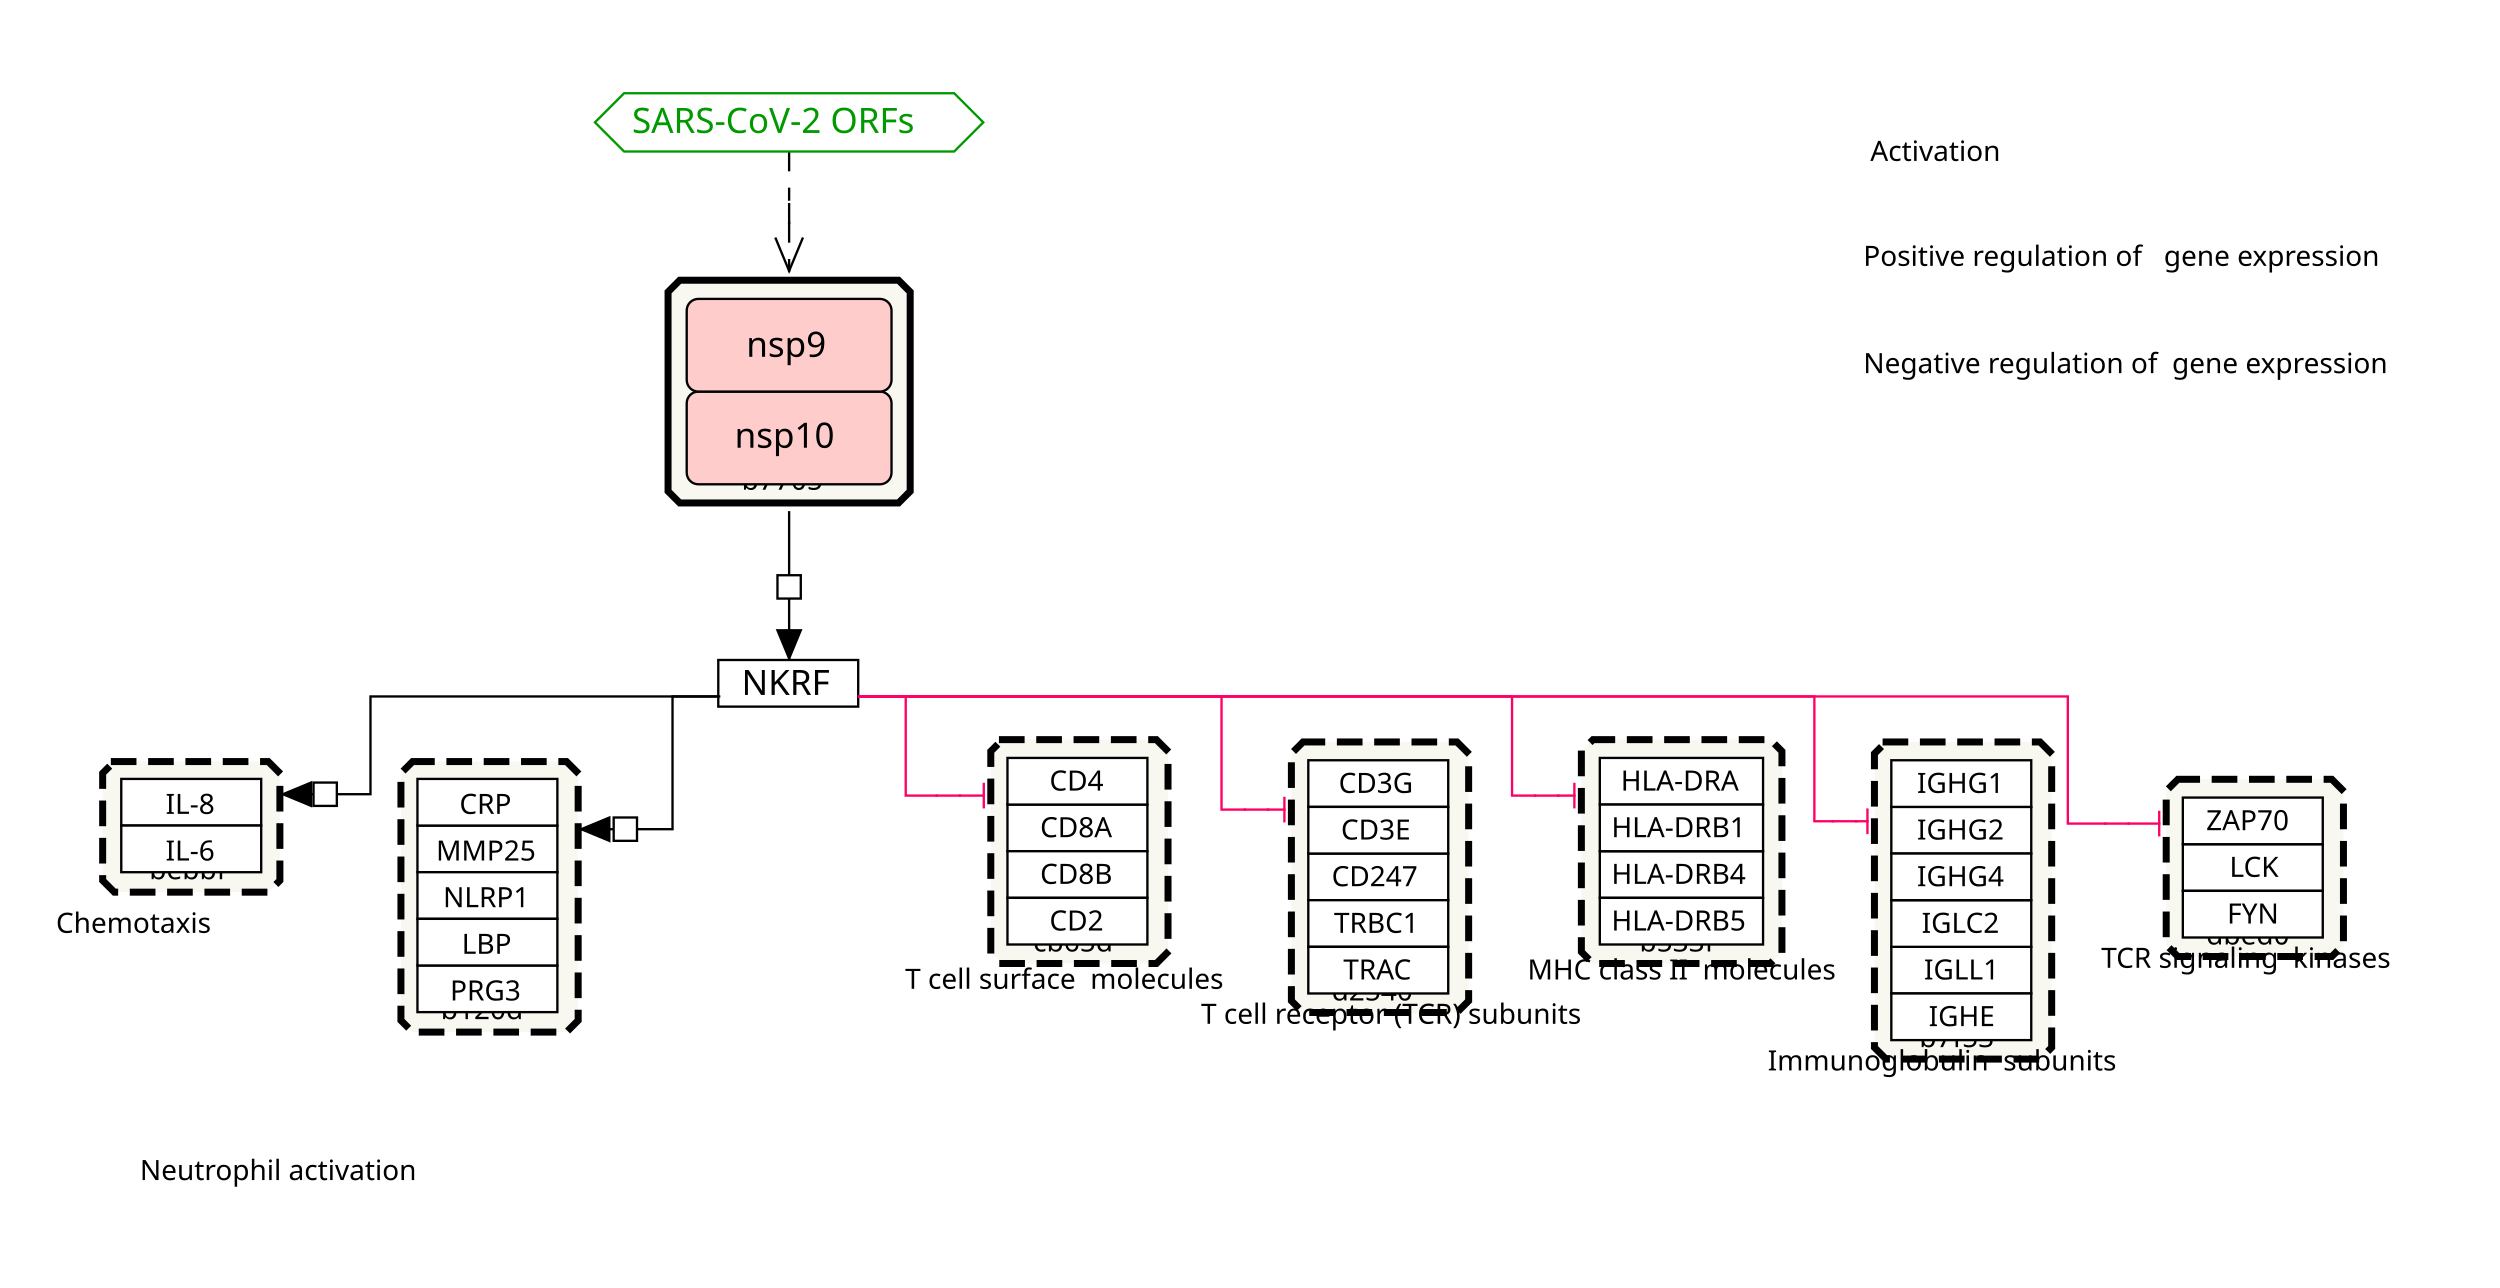
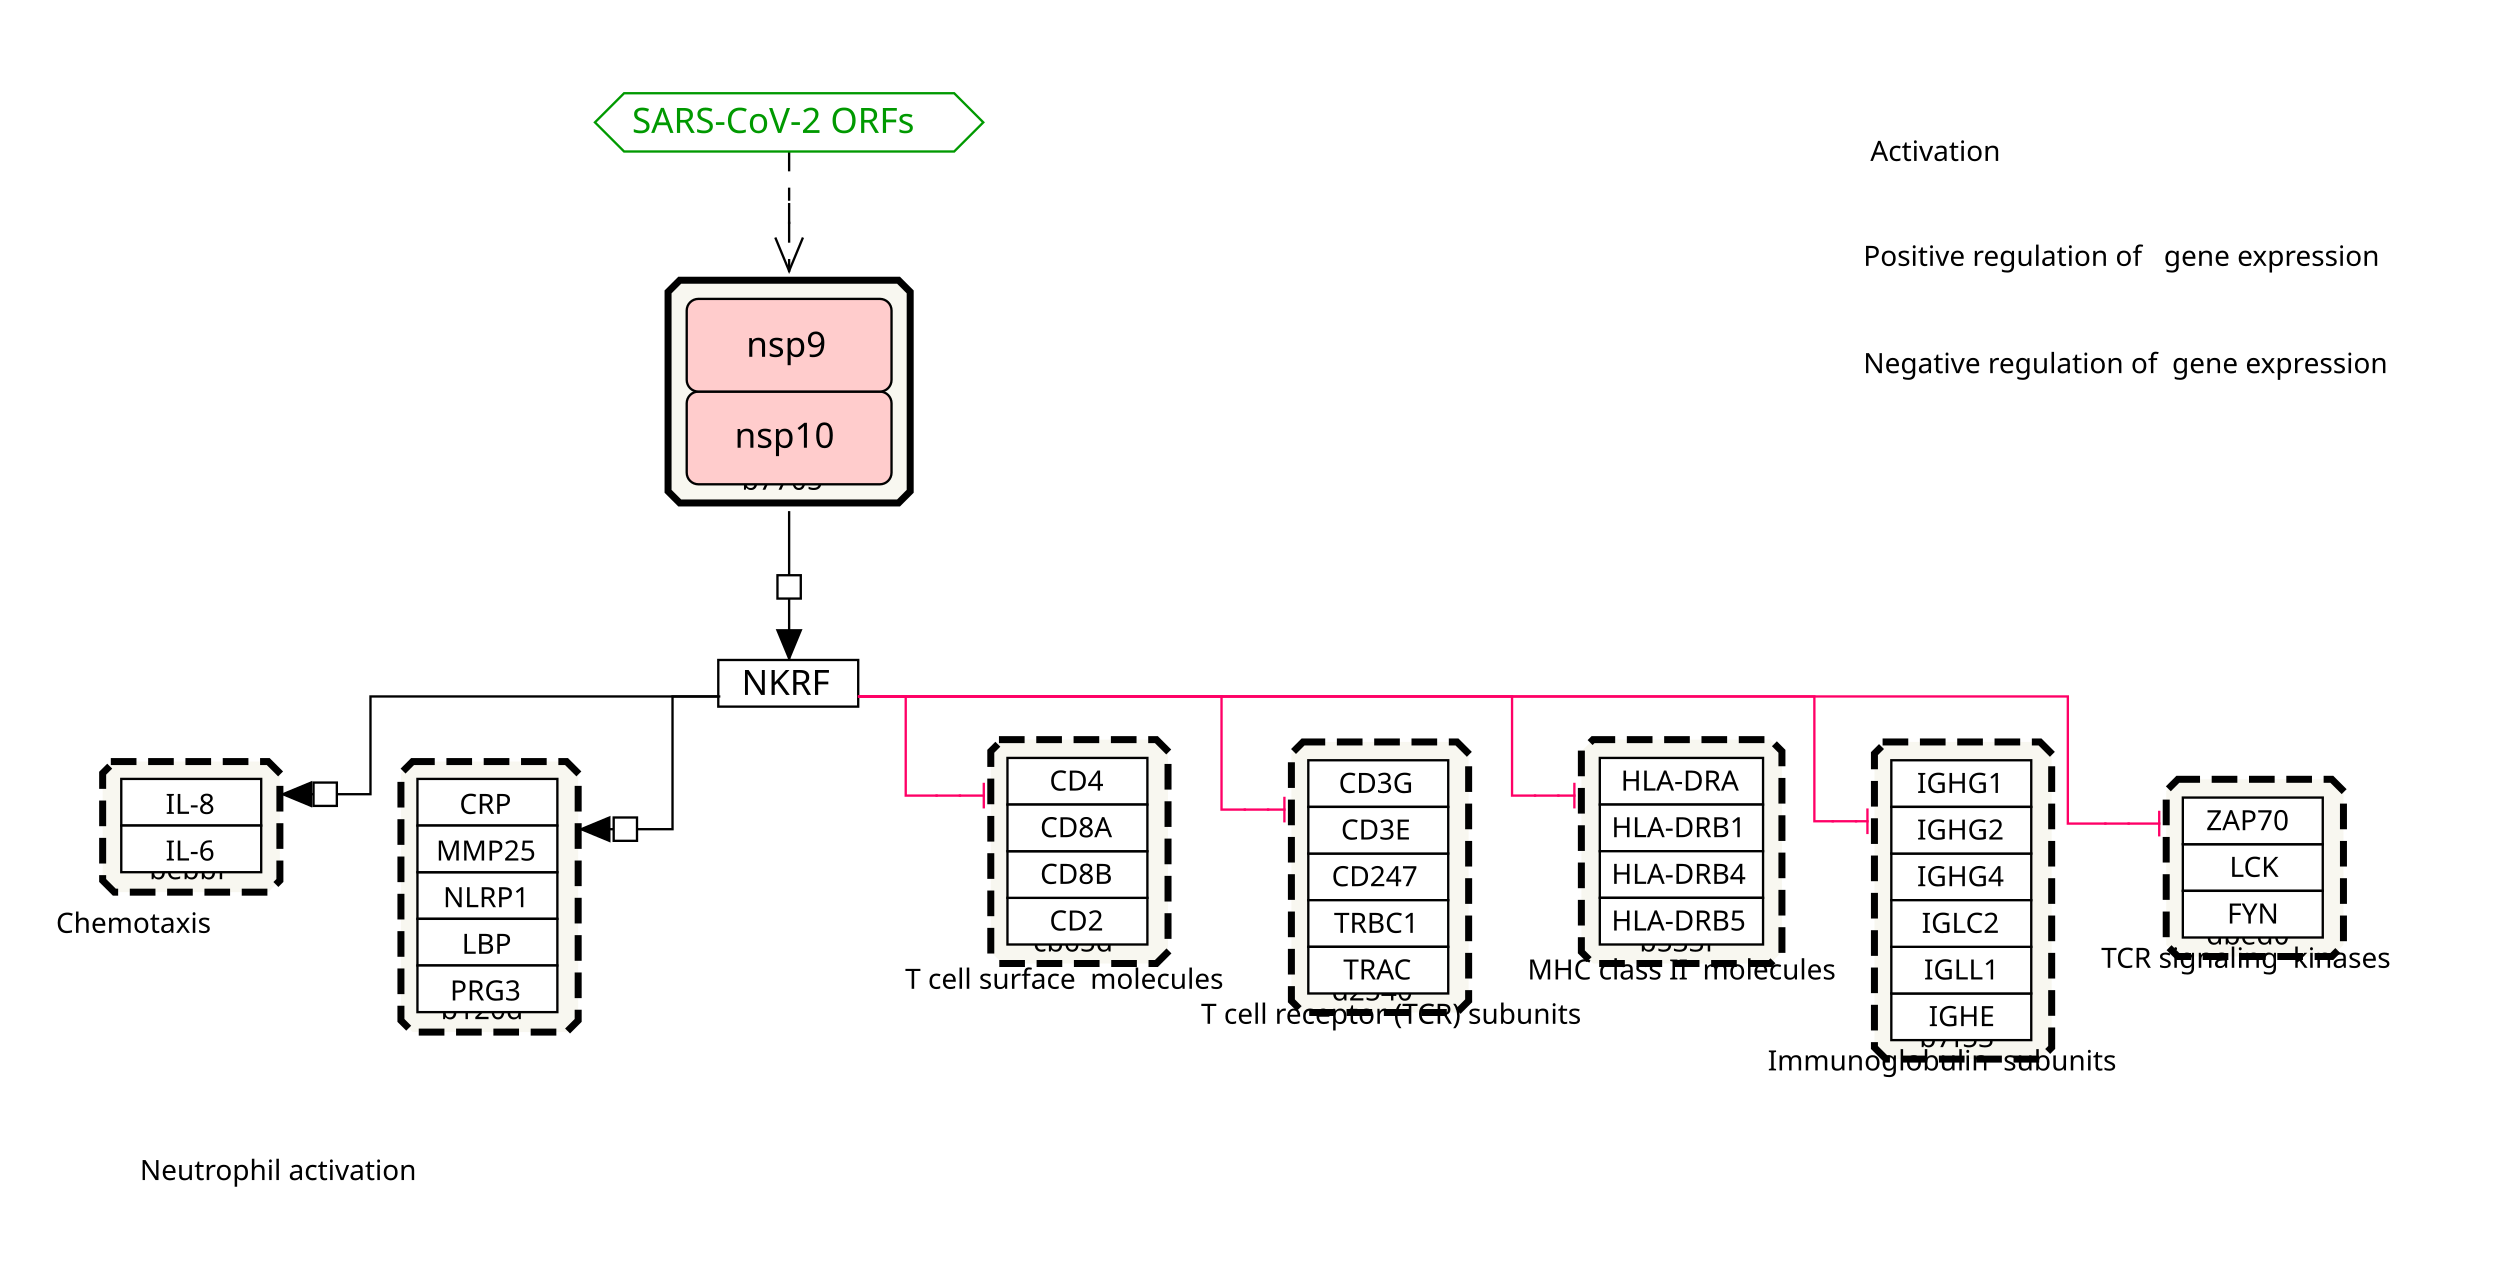
<svg xmlns="http://www.w3.org/2000/svg" fill-opacity="1" color-rendering="auto" color-interpolation="auto" text-rendering="auto" stroke="black" stroke-linecap="square" stroke-miterlimit="10" shape-rendering="auto" stroke-opacity="1" fill="black" stroke-dasharray="none" font-weight="normal" stroke-width="1" viewBox="0 0 1072 552" font-family="'Dialog'" font-style="normal" stroke-linejoin="miter" font-size="12px" stroke-dashoffset="0" image-rendering="auto">
  <defs id="genericDefs" />
  <g />
  <defs id="genericDefs" />
  <g>
    <g fill="white" text-rendering="geometricPrecision" color-interpolation="linearRGB" color-rendering="optimizeQuality" stroke="white" image-rendering="optimizeQuality">
      <rect x="-1" width="1074" height="554" y="-1" stroke="none" />
-       <path fill="none" d="M308.376 298.642 L288.376 298.642 L288.376 355.557 L273.147 355.557" stroke="black" />
-       <path fill="none" d="M263.147 355.557 L247.919 355.557" stroke="black" />
-       <path fill="black" d="M261.777 349.817 L247.919 355.557 L261.777 361.298 Z" stroke="none" />
-       <rect x="263.147" width="10" height="10" y="350.557" transform="translate(268.1475,355.5572) rotate(180) translate(-268.1475,-355.5572)" stroke="none" />
-       <rect x="263.147" y="350.557" transform="translate(268.1475,355.5572) rotate(180) translate(-268.1475,-355.5572)" fill="none" width="10" height="10" stroke="black" />
+       <path fill="none" d="M338.376 219.668 L338.376 246.655" stroke="black" />
+       <path fill="none" d="M338.376 256.655 L338.376 283.642" stroke="black" />
+       <path fill="black" d="M332.636 269.784 L338.376 283.642 L344.116 269.784 Z" stroke="none" />
+       <rect x="333.376" width="10" height="10" y="246.655" transform="translate(338.3761,251.6548) rotate(90) translate(-338.3761,-251.6548)" stroke="none" />
+       <rect x="333.376" y="246.655" transform="translate(338.3761,251.6548) rotate(90) translate(-338.3761,-251.6548)" fill="none" width="10" height="10" stroke="black" />
+     </g>
+     <g font-size="10px" text-rendering="geometricPrecision" image-rendering="optimizeQuality" color-rendering="optimizeQuality" font-family="sans-serif" color-interpolation="linearRGB" font-weight="bold">
+       <text x="338" xml:space="preserve" y="255" stroke="none" />
+       <path fill="none" d="M308.376 298.642 L288.376 298.642 L288.376 355.557 L273.147 355.557" />
+       <path fill="none" d="M263.147 355.557 L247.919 355.557" />
+       <path d="M261.777 349.817 L247.919 355.557 L261.777 361.298 Z" stroke="none" />
+     </g>
+     <g transform="translate(268.1475,355.5572) rotate(180) translate(-268.1475,-355.5572)" fill="white" text-rendering="geometricPrecision" color-rendering="optimizeQuality" image-rendering="optimizeQuality" color-interpolation="linearRGB" stroke="white">
+       <rect x="263.147" width="10" height="10" y="350.557" stroke="none" />
+       <rect fill="none" x="263.147" width="10" height="10" y="350.557" stroke="black" />
    </g>
    <g font-size="10px" text-rendering="geometricPrecision" image-rendering="optimizeQuality" color-rendering="optimizeQuality" font-family="sans-serif" color-interpolation="linearRGB" font-weight="bold">
      <text x="268" xml:space="preserve" y="359" stroke="none" />
+     </g>
+     <g fill="rgb(248,247,240)" text-rendering="geometricPrecision" color-interpolation="linearRGB" color-rendering="optimizeQuality" stroke="rgb(248,247,240)" image-rendering="optimizeQuality">
+       <path d="M429.85 317.154 L495.85 317.154 L500.85 322.154 L500.85 408.154 L495.85 413.154 L429.85 413.154 L424.85 408.154 L424.85 322.154 Z" stroke="none" fill-rule="evenodd" />
+     </g>
+     <g text-rendering="geometricPrecision" stroke-dasharray="8,8" stroke-width="3" color-interpolation="linearRGB" color-rendering="optimizeQuality" image-rendering="optimizeQuality">
+       <path fill="none" d="M429.85 317.154 L495.85 317.154 L500.85 322.154 L500.85 408.154 L495.85 413.154 L429.85 413.154 L424.85 408.154 L424.85 322.154 Z" fill-rule="evenodd" />
+       <text x="443" y="408" font-family="sans-serif" stroke-dasharray="none" stroke="none" stroke-width="1" xml:space="preserve">cb65d</text>
+     </g>
+     <g fill="rgb(248,247,240)" text-rendering="geometricPrecision" color-interpolation="linearRGB" color-rendering="optimizeQuality" stroke="rgb(248,247,240)" image-rendering="optimizeQuality">
+       <path d="M291.464 120.166 L385.289 120.166 L390.289 125.166 L390.289 210.668 L385.289 215.668 L291.464 215.668 L286.464 210.668 L286.464 125.166 Z" stroke="none" fill-rule="evenodd" />
+       <path fill="none" d="M291.464 120.166 L385.289 120.166 L390.289 125.166 L390.289 210.668 L385.289 215.668 L291.464 215.668 L286.464 210.668 L286.464 125.166 Z" stroke-width="3" fill-rule="evenodd" stroke="black" />
+       <text fill="black" x="318" xml:space="preserve" y="210" font-family="sans-serif" stroke="none">b7705</text>
+       <path fill="none" stroke-dasharray="8,8" d="M338.376 64.967 L338.376 85.567" stroke="black" />
+       <path fill="none" stroke-dasharray="8,8" d="M338.376 95.567 L338.376 116.166" stroke="black" />
+       <path fill="none" d="M332.636 102.308 L338.376 116.166 L344.116 102.308" stroke="black" />
+       <line fill="none" x1="338.376" x2="338.376" y1="95.567" y2="85.567" stroke-dasharray="8,8" stroke="black" />
+       <path d="M176.919 326.557 L242.919 326.557 L247.919 331.557 L247.919 437.557 L242.919 442.557 L176.919 442.557 L171.919 437.557 L171.919 331.557 Z" stroke="none" fill-rule="evenodd" />
+     </g>
+     <g text-rendering="geometricPrecision" stroke-dasharray="8,8" stroke-width="3" color-interpolation="linearRGB" color-rendering="optimizeQuality" image-rendering="optimizeQuality">
+       <path fill="none" d="M176.919 326.557 L242.919 326.557 L247.919 331.557 L247.919 437.557 L242.919 442.557 L176.919 442.557 L171.919 437.557 L171.919 331.557 Z" fill-rule="evenodd" />
+       <text x="189" y="437" font-family="sans-serif" stroke-dasharray="none" stroke="none" stroke-width="1" xml:space="preserve">b120d</text>
    </g>
    <g fill="rgb(255,0,102)" text-rendering="geometricPrecision" color-interpolation="linearRGB" color-rendering="optimizeQuality" stroke="rgb(255,0,102)" image-rendering="optimizeQuality">
      <path fill="none" d="M368.376 298.642 L388.376 298.642 L388.376 341.154 L401.613 341.154" />
      <path fill="none" d="M411.613 341.154 L421.85 341.154" />
      <line y2="336.154" fill="none" x1="421.85" x2="421.85" y1="346.154" />
      <line y2="341.154" fill="none" x1="411.613" x2="401.613" y1="341.154" />
-       <path fill="none" d="M338.376 219.668 L338.376 246.655" stroke="black" />
-       <path fill="none" d="M338.376 256.655 L338.376 283.642" stroke="black" />
-       <path fill="black" d="M332.636 269.784 L338.376 283.642 L344.116 269.784 Z" stroke="none" />
-       <rect x="333.376" y="246.655" transform="translate(338.3761,251.6548) rotate(90) translate(-338.3761,-251.6548)" fill="white" width="10" height="10" stroke="none" />
-       <rect x="333.376" y="246.655" transform="translate(338.3761,251.6548) rotate(90) translate(-338.3761,-251.6548)" fill="none" width="10" height="10" stroke="black" />
-     </g>
-     <g font-size="10px" text-rendering="geometricPrecision" image-rendering="optimizeQuality" color-rendering="optimizeQuality" font-family="sans-serif" color-interpolation="linearRGB" font-weight="bold">
-       <text x="338" xml:space="preserve" y="255" stroke="none" />
-     </g>
-     <g fill="rgb(248,247,240)" text-rendering="geometricPrecision" color-interpolation="linearRGB" color-rendering="optimizeQuality" stroke="rgb(248,247,240)" image-rendering="optimizeQuality">
-       <path d="M176.919 326.557 L242.919 326.557 L247.919 331.557 L247.919 437.557 L242.919 442.557 L176.919 442.557 L171.919 437.557 L171.919 331.557 Z" stroke="none" fill-rule="evenodd" />
-     </g>
-     <g text-rendering="geometricPrecision" stroke-dasharray="8,8" stroke-width="3" color-interpolation="linearRGB" color-rendering="optimizeQuality" image-rendering="optimizeQuality">
-       <path fill="none" d="M176.919 326.557 L242.919 326.557 L247.919 331.557 L247.919 437.557 L242.919 442.557 L176.919 442.557 L171.919 437.557 L171.919 331.557 Z" fill-rule="evenodd" />
-       <text x="189" y="437" font-family="sans-serif" stroke-dasharray="none" stroke="none" stroke-width="1" xml:space="preserve">b120d</text>
-     </g>
-     <g fill="rgb(248,247,240)" text-rendering="geometricPrecision" color-interpolation="linearRGB" color-rendering="optimizeQuality" stroke="rgb(248,247,240)" image-rendering="optimizeQuality">
-       <path d="M291.464 120.166 L385.289 120.166 L390.289 125.166 L390.289 210.668 L385.289 215.668 L291.464 215.668 L286.464 210.668 L286.464 125.166 Z" stroke="none" fill-rule="evenodd" />
-       <path fill="none" d="M291.464 120.166 L385.289 120.166 L390.289 125.166 L390.289 210.668 L385.289 215.668 L291.464 215.668 L286.464 210.668 L286.464 125.166 Z" stroke-width="3" fill-rule="evenodd" stroke="black" />
-       <text fill="black" x="318" xml:space="preserve" y="210" font-family="sans-serif" stroke="none">b7705</text>
-       <path d="M429.85 317.154 L495.85 317.154 L500.85 322.154 L500.85 408.154 L495.85 413.154 L429.85 413.154 L424.85 408.154 L424.85 322.154 Z" stroke="none" fill-rule="evenodd" />
-     </g>
-     <g text-rendering="geometricPrecision" stroke-dasharray="8,8" stroke-width="3" color-interpolation="linearRGB" color-rendering="optimizeQuality" image-rendering="optimizeQuality">
-       <path fill="none" d="M429.85 317.154 L495.85 317.154 L500.85 322.154 L500.85 408.154 L495.85 413.154 L429.85 413.154 L424.85 408.154 L424.85 322.154 Z" fill-rule="evenodd" />
-       <text x="443" y="408" font-family="sans-serif" stroke-dasharray="none" stroke="none" stroke-width="1" xml:space="preserve">cb65d</text>
-       <path fill="none" stroke-width="1" d="M338.376 64.967 L338.376 85.567" />
-       <path fill="none" stroke-width="1" d="M338.376 95.567 L338.376 116.166" />
-       <path fill="none" stroke-width="1" stroke-dasharray="none" d="M332.636 102.308 L338.376 116.166 L344.116 102.308" />
-       <line y2="85.567" fill="none" stroke-width="1" x1="338.376" x2="338.376" y1="95.567" />
+       <path fill="rgb(248,247,240)" d="M808.758 318.154 L874.758 318.154 L879.758 323.154 L879.758 449.154 L874.758 454.154 L808.758 454.154 L803.758 449.154 L803.758 323.154 Z" fill-rule="evenodd" stroke="none" />
+     </g>
+     <g text-rendering="geometricPrecision" stroke-dasharray="8,8" stroke-width="3" color-interpolation="linearRGB" color-rendering="optimizeQuality" image-rendering="optimizeQuality">
+       <path fill="none" d="M808.758 318.154 L874.758 318.154 L879.758 323.154 L879.758 449.154 L874.758 454.154 L808.758 454.154 L803.758 449.154 L803.758 323.154 Z" fill-rule="evenodd" />
+       <text x="823" y="449" font-family="sans-serif" stroke-dasharray="none" stroke="none" stroke-width="1" xml:space="preserve">b7f53</text>
+     </g>
+     <g fill="rgb(248,247,240)" text-rendering="geometricPrecision" color-interpolation="linearRGB" color-rendering="optimizeQuality" stroke="rgb(248,247,240)" image-rendering="optimizeQuality">
+       <path d="M683.091 317.154 L759.091 317.154 L764.091 322.154 L764.091 408.154 L759.091 413.154 L683.091 413.154 L678.091 408.154 L678.091 322.154 Z" stroke="none" fill-rule="evenodd" />
+     </g>
+     <g text-rendering="geometricPrecision" stroke-dasharray="8,8" stroke-width="3" color-interpolation="linearRGB" color-rendering="optimizeQuality" image-rendering="optimizeQuality">
+       <path fill="none" d="M683.091 317.154 L759.091 317.154 L764.091 322.154 L764.091 408.154 L759.091 413.154 L683.091 413.154 L678.091 408.154 L678.091 322.154 Z" fill-rule="evenodd" />
+       <text x="703" y="408" font-family="sans-serif" stroke-dasharray="none" stroke="none" stroke-width="1" xml:space="preserve">b533f</text>
    </g>
    <g fill="rgb(248,247,240)" text-rendering="geometricPrecision" color-interpolation="linearRGB" color-rendering="optimizeQuality" stroke="rgb(248,247,240)" image-rendering="optimizeQuality">
      <path d="M49.017 326.557 L115.017 326.557 L120.017 331.557 L120.017 377.557 L115.017 382.557 L49.017 382.557 L44.017 377.557 L44.017 331.557 Z" stroke="none" fill-rule="evenodd" />
    </g>
    <g text-rendering="geometricPrecision" stroke-dasharray="8,8" stroke-width="3" color-interpolation="linearRGB" color-rendering="optimizeQuality" image-rendering="optimizeQuality">
      <path fill="none" d="M49.017 326.557 L115.017 326.557 L120.017 331.557 L120.017 377.557 L115.017 382.557 L49.017 382.557 L44.017 377.557 L44.017 331.557 Z" fill-rule="evenodd" />
      <text x="64" y="377" font-family="sans-serif" stroke-dasharray="none" stroke="none" stroke-width="1" xml:space="preserve">bebbf</text>
-     </g>
-     <g fill="rgb(248,247,240)" text-rendering="geometricPrecision" color-interpolation="linearRGB" color-rendering="optimizeQuality" stroke="rgb(248,247,240)" image-rendering="optimizeQuality">
-       <path d="M808.758 318.154 L874.758 318.154 L879.758 323.154 L879.758 449.154 L874.758 454.154 L808.758 454.154 L803.758 449.154 L803.758 323.154 Z" stroke="none" fill-rule="evenodd" />
-     </g>
-     <g text-rendering="geometricPrecision" stroke-dasharray="8,8" stroke-width="3" color-interpolation="linearRGB" color-rendering="optimizeQuality" image-rendering="optimizeQuality">
-       <path fill="none" d="M808.758 318.154 L874.758 318.154 L879.758 323.154 L879.758 449.154 L874.758 454.154 L808.758 454.154 L803.758 449.154 L803.758 323.154 Z" fill-rule="evenodd" />
-       <text x="823" y="449" font-family="sans-serif" stroke-dasharray="none" stroke="none" stroke-width="1" xml:space="preserve">b7f53</text>
-     </g>
-     <g fill="rgb(248,247,240)" text-rendering="geometricPrecision" color-interpolation="linearRGB" color-rendering="optimizeQuality" stroke="rgb(248,247,240)" image-rendering="optimizeQuality">
-       <path d="M683.091 317.154 L759.091 317.154 L764.091 322.154 L764.091 408.154 L759.091 413.154 L683.091 413.154 L678.091 408.154 L678.091 322.154 Z" stroke="none" fill-rule="evenodd" />
-     </g>
-     <g text-rendering="geometricPrecision" stroke-dasharray="8,8" stroke-width="3" color-interpolation="linearRGB" color-rendering="optimizeQuality" image-rendering="optimizeQuality">
-       <path fill="none" d="M683.091 317.154 L759.091 317.154 L764.091 322.154 L764.091 408.154 L759.091 413.154 L683.091 413.154 L678.091 408.154 L678.091 322.154 Z" fill-rule="evenodd" />
-       <text x="703" y="408" font-family="sans-serif" stroke-dasharray="none" stroke="none" stroke-width="1" xml:space="preserve">b533f</text>
    </g>
    <g fill="rgb(255,204,204)" text-rendering="geometricPrecision" color-interpolation="linearRGB" color-rendering="optimizeQuality" stroke="rgb(255,204,204)" image-rendering="optimizeQuality">
      <rect x="294.464" y="167.917" width="87.825" rx="5" ry="5" height="39.751" stroke="none" />
      <rect x="294.464" y="167.917" fill="none" width="87.825" rx="5" ry="5" height="39.751" stroke="black" />
    </g>
    <g text-rendering="geometricPrecision" font-size="15px" font-family="sans-serif" color-interpolation="linearRGB" color-rendering="optimizeQuality" image-rendering="optimizeQuality">
      <text x="315" xml:space="preserve" y="192" stroke="none">nsp10</text>
    </g>
    <g fill="white" text-rendering="geometricPrecision" color-interpolation="linearRGB" color-rendering="optimizeQuality" stroke="white" image-rendering="optimizeQuality">
+       <rect x="811" width="60" height="20" y="326" stroke="none" />
+       <rect fill="none" x="811" width="60" height="20" y="326" stroke="black" />
+       <text fill="black" x="822" xml:space="preserve" y="340" font-family="sans-serif" stroke="none">IGHG1</text>
+       <rect x="686" width="70" height="20" y="325" stroke="none" />
+       <rect fill="none" x="686" width="70" height="20" y="325" stroke="black" />
+       <text fill="black" x="695" xml:space="preserve" y="339" font-family="sans-serif" stroke="none">HLA-DRA</text>
+       <rect x="179" width="60" height="20" y="374" stroke="none" />
+       <rect fill="none" x="179" width="60" height="20" y="374" stroke="black" />
+       <text fill="black" x="190" xml:space="preserve" y="389" font-family="sans-serif" stroke="none">NLRP1</text>
+       <rect x="308" width="60" height="20" y="283" stroke="none" />
+       <rect fill="none" x="308" width="60" height="20" y="283" stroke="black" />
+     </g>
+     <g text-rendering="geometricPrecision" font-size="15px" font-family="sans-serif" color-interpolation="linearRGB" color-rendering="optimizeQuality" image-rendering="optimizeQuality">
+       <text x="318" xml:space="preserve" y="298" stroke="none">NKRF</text>
+     </g>
+     <g fill="white" text-rendering="geometricPrecision" color-interpolation="linearRGB" color-rendering="optimizeQuality" stroke="white" image-rendering="optimizeQuality">
+       <rect x="686" width="70" height="20" y="345" stroke="none" />
+       <rect fill="none" x="686" width="70" height="20" y="345" stroke="black" />
+       <text fill="black" x="691" xml:space="preserve" y="359" font-family="sans-serif" stroke="none">HLA-DRB1</text>
+       <rect x="294.464" y="128.166" fill="rgb(255,204,204)" width="87.825" rx="5" ry="5" height="39.751" stroke="none" />
+       <rect x="294.464" y="128.166" fill="none" width="87.825" rx="5" ry="5" height="39.751" stroke="black" />
+     </g>
+     <g text-rendering="geometricPrecision" font-size="15px" font-family="sans-serif" color-interpolation="linearRGB" color-rendering="optimizeQuality" image-rendering="optimizeQuality">
+       <text x="320" xml:space="preserve" y="153" stroke="none">nsp9</text>
+     </g>
+     <g fill="white" text-rendering="geometricPrecision" color-interpolation="linearRGB" color-rendering="optimizeQuality" stroke="white" image-rendering="optimizeQuality">
+       <rect x="811" width="60" height="20" y="366" stroke="none" />
+       <rect fill="none" x="811" width="60" height="20" y="366" stroke="black" />
+       <text fill="black" x="822" xml:space="preserve" y="380" font-family="sans-serif" stroke="none">IGHG4</text>
+       <rect x="432" width="60" height="20" y="385" stroke="none" />
+       <rect fill="none" x="432" width="60" height="20" y="385" stroke="black" />
+       <text fill="black" x="450" xml:space="preserve" y="399" font-family="sans-serif" stroke="none">CD2</text>
+       <rect x="432" width="60" height="20" y="325" stroke="none" />
+       <rect fill="none" x="432" width="60" height="20" y="325" stroke="black" />
+       <text fill="black" x="450" xml:space="preserve" y="339" font-family="sans-serif" stroke="none">CD4</text>
+       <rect x="179" width="60" height="20" y="334" stroke="none" />
+       <rect fill="none" x="179" width="60" height="20" y="334" stroke="black" />
+       <text fill="black" x="197" xml:space="preserve" y="349" font-family="sans-serif" stroke="none">CRP</text>
+       <rect x="432" width="60" height="20" y="365" stroke="none" />
+       <rect fill="none" x="432" width="60" height="20" y="365" stroke="black" />
+       <text fill="black" x="446" xml:space="preserve" y="379" font-family="sans-serif" stroke="none">CD8B</text>
+       <rect x="686" width="70" height="20" y="365" stroke="none" />
+       <rect fill="none" x="686" width="70" height="20" y="365" stroke="black" />
+       <text fill="black" x="691" xml:space="preserve" y="379" font-family="sans-serif" stroke="none">HLA-DRB4</text>
+       <rect x="811" width="60" height="20" y="346" stroke="none" />
+       <rect fill="none" x="811" width="60" height="20" y="346" stroke="black" />
+       <text fill="black" x="822" xml:space="preserve" y="360" font-family="sans-serif" stroke="none">IGHG2</text>
+       <rect x="811" width="60" height="20" y="426" stroke="none" />
+       <rect fill="none" x="811" width="60" height="20" y="426" stroke="black" />
+       <text fill="black" x="827" xml:space="preserve" y="440" font-family="sans-serif" stroke="none">IGHE</text>
+       <rect x="432" width="60" height="20" y="345" stroke="none" />
+       <rect fill="none" x="432" width="60" height="20" y="345" stroke="black" />
+       <text fill="black" x="446" xml:space="preserve" y="359" font-family="sans-serif" stroke="none">CD8A</text>
      <rect x="811" width="60" height="20" y="406" stroke="none" />
      <rect fill="none" x="811" width="60" height="20" y="406" stroke="black" />
      <text fill="black" x="825" xml:space="preserve" y="420" font-family="sans-serif" stroke="none">IGLL1</text>
-       <rect x="432" width="60" height="20" y="345" stroke="none" />
-       <rect fill="none" x="432" width="60" height="20" y="345" stroke="black" />
-       <text fill="black" x="446" xml:space="preserve" y="359" font-family="sans-serif" stroke="none">CD8A</text>
+       <rect x="179" width="60" height="20" y="394" stroke="none" />
+       <rect fill="none" x="179" width="60" height="20" y="394" stroke="black" />
+       <text fill="black" x="198" xml:space="preserve" y="409" font-family="sans-serif" stroke="none">LBP</text>
+       <rect x="179" width="60" height="20" y="414" stroke="none" />
+       <rect fill="none" x="179" width="60" height="20" y="414" stroke="black" />
+       <text fill="black" x="193" xml:space="preserve" y="429" font-family="sans-serif" stroke="none">PRG3</text>
+       <rect x="811" width="60" height="20" y="386" stroke="none" />
+       <rect fill="none" x="811" width="60" height="20" y="386" stroke="black" />
+       <text fill="black" x="824" xml:space="preserve" y="400" font-family="sans-serif" stroke="none">IGLC2</text>
      <rect x="52" width="60" height="20" y="334" stroke="none" />
      <rect fill="none" x="52" width="60" height="20" y="334" stroke="black" />
      <text fill="black" x="71" xml:space="preserve" y="349" font-family="sans-serif" stroke="none">IL-8</text>
-       <rect x="686" width="70" height="20" y="325" stroke="none" />
-       <rect fill="none" x="686" width="70" height="20" y="325" stroke="black" />
-       <text fill="black" x="695" xml:space="preserve" y="339" font-family="sans-serif" stroke="none">HLA-DRA</text>
-       <rect x="432" width="60" height="20" y="365" stroke="none" />
-       <rect fill="none" x="432" width="60" height="20" y="365" stroke="black" />
-       <text fill="black" x="446" xml:space="preserve" y="379" font-family="sans-serif" stroke="none">CD8B</text>
-       <rect x="308" width="60" height="20" y="283" stroke="none" />
-       <rect fill="none" x="308" width="60" height="20" y="283" stroke="black" />
-     </g>
-     <g text-rendering="geometricPrecision" font-size="15px" font-family="sans-serif" color-interpolation="linearRGB" color-rendering="optimizeQuality" image-rendering="optimizeQuality">
-       <text x="318" xml:space="preserve" y="298" stroke="none">NKRF</text>
-     </g>
-     <g fill="white" text-rendering="geometricPrecision" color-interpolation="linearRGB" color-rendering="optimizeQuality" stroke="white" image-rendering="optimizeQuality">
-       <rect x="811" width="60" height="20" y="346" stroke="none" />
-       <rect fill="none" x="811" width="60" height="20" y="346" stroke="black" />
-       <text fill="black" x="822" xml:space="preserve" y="360" font-family="sans-serif" stroke="none">IGHG2</text>
-       <rect x="294.464" y="128.166" fill="rgb(255,204,204)" width="87.825" rx="5" ry="5" height="39.751" stroke="none" />
-       <rect x="294.464" y="128.166" fill="none" width="87.825" rx="5" ry="5" height="39.751" stroke="black" />
-     </g>
-     <g text-rendering="geometricPrecision" font-size="15px" font-family="sans-serif" color-interpolation="linearRGB" color-rendering="optimizeQuality" image-rendering="optimizeQuality">
-       <text x="320" xml:space="preserve" y="153" stroke="none">nsp9</text>
-     </g>
-     <g fill="white" text-rendering="geometricPrecision" color-interpolation="linearRGB" color-rendering="optimizeQuality" stroke="white" image-rendering="optimizeQuality">
-       <rect x="686" width="70" height="20" y="365" stroke="none" />
-       <rect fill="none" x="686" width="70" height="20" y="365" stroke="black" />
-       <text fill="black" x="691" xml:space="preserve" y="379" font-family="sans-serif" stroke="none">HLA-DRB4</text>
      <rect x="179" width="60" height="20" y="354" stroke="none" />
      <rect fill="none" x="179" width="60" height="20" y="354" stroke="black" />
      <text fill="black" x="187" xml:space="preserve" y="369" font-family="sans-serif" stroke="none">MMP25</text>
-       <rect x="686" width="70" height="20" y="345" stroke="none" />
-       <rect fill="none" x="686" width="70" height="20" y="345" stroke="black" />
-       <text fill="black" x="691" xml:space="preserve" y="359" font-family="sans-serif" stroke="none">HLA-DRB1</text>
-       <rect x="432" width="60" height="20" y="385" stroke="none" />
-       <rect fill="none" x="432" width="60" height="20" y="385" stroke="black" />
-       <text fill="black" x="450" xml:space="preserve" y="399" font-family="sans-serif" stroke="none">CD2</text>
-       <rect x="811" width="60" height="20" y="326" stroke="none" />
-       <rect fill="none" x="811" width="60" height="20" y="326" stroke="black" />
-       <text fill="black" x="822" xml:space="preserve" y="340" font-family="sans-serif" stroke="none">IGHG1</text>
-       <rect x="811" width="60" height="20" y="386" stroke="none" />
-       <rect fill="none" x="811" width="60" height="20" y="386" stroke="black" />
-       <text fill="black" x="824" xml:space="preserve" y="400" font-family="sans-serif" stroke="none">IGLC2</text>
-       <rect x="811" width="60" height="20" y="366" stroke="none" />
-       <rect fill="none" x="811" width="60" height="20" y="366" stroke="black" />
-       <text fill="black" x="822" xml:space="preserve" y="380" font-family="sans-serif" stroke="none">IGHG4</text>
-       <rect x="179" width="60" height="20" y="334" stroke="none" />
-       <rect fill="none" x="179" width="60" height="20" y="334" stroke="black" />
-       <text fill="black" x="197" xml:space="preserve" y="349" font-family="sans-serif" stroke="none">CRP</text>
+       <path d="M255.112 52.467 L267.612 39.967 L409.14 39.967 L421.64 52.467 L409.14 64.967 L267.612 64.967 Z" stroke="none" fill-rule="evenodd" />
+       <path fill="none" d="M255.112 52.467 L267.612 39.967 L409.14 39.967 L421.64 52.467 L409.14 64.967 L267.612 64.967 Z" fill-rule="evenodd" stroke="rgb(0,153,0)" />
+     </g>
+     <g font-size="15px" fill="rgb(0,153,0)" text-rendering="geometricPrecision" image-rendering="optimizeQuality" color-rendering="optimizeQuality" font-family="sans-serif" stroke="rgb(0,153,0)" color-interpolation="linearRGB">
+       <text x="271" xml:space="preserve" y="57" stroke="none">SARS-CoV-2 ORFs</text>
+     </g>
+     <g fill="white" text-rendering="geometricPrecision" color-interpolation="linearRGB" color-rendering="optimizeQuality" stroke="white" image-rendering="optimizeQuality">
      <rect x="686" width="70" height="20" y="385" stroke="none" />
      <rect fill="none" x="686" width="70" height="20" y="385" stroke="black" />
      <text fill="black" x="691" xml:space="preserve" y="399" font-family="sans-serif" stroke="none">HLA-DRB5</text>
-       <rect x="179" width="60" height="20" y="374" stroke="none" />
-       <rect fill="none" x="179" width="60" height="20" y="374" stroke="black" />
-       <text fill="black" x="190" xml:space="preserve" y="389" font-family="sans-serif" stroke="none">NLRP1</text>
-       <rect x="179" width="60" height="20" y="414" stroke="none" />
-       <rect fill="none" x="179" width="60" height="20" y="414" stroke="black" />
-       <text fill="black" x="193" xml:space="preserve" y="429" font-family="sans-serif" stroke="none">PRG3</text>
-       <rect x="432" width="60" height="20" y="325" stroke="none" />
-       <rect fill="none" x="432" width="60" height="20" y="325" stroke="black" />
-       <text fill="black" x="450" xml:space="preserve" y="339" font-family="sans-serif" stroke="none">CD4</text>
-       <rect x="179" width="60" height="20" y="394" stroke="none" />
-       <rect fill="none" x="179" width="60" height="20" y="394" stroke="black" />
-       <text fill="black" x="198" xml:space="preserve" y="409" font-family="sans-serif" stroke="none">LBP</text>
-       <rect x="811" width="60" height="20" y="426" stroke="none" />
-       <rect fill="none" x="811" width="60" height="20" y="426" stroke="black" />
-       <text fill="black" x="827" xml:space="preserve" y="440" font-family="sans-serif" stroke="none">IGHE</text>
-       <path d="M255.112 52.467 L267.612 39.967 L409.14 39.967 L421.64 52.467 L409.14 64.967 L267.612 64.967 Z" stroke="none" fill-rule="evenodd" />
-       <path fill="none" d="M255.112 52.467 L267.612 39.967 L409.14 39.967 L421.64 52.467 L409.14 64.967 L267.612 64.967 Z" fill-rule="evenodd" stroke="rgb(0,153,0)" />
-     </g>
-     <g font-size="15px" fill="rgb(0,153,0)" text-rendering="geometricPrecision" image-rendering="optimizeQuality" color-rendering="optimizeQuality" font-family="sans-serif" stroke="rgb(0,153,0)" color-interpolation="linearRGB">
-       <text x="271" xml:space="preserve" y="57" stroke="none">SARS-CoV-2 ORFs</text>
-     </g>
-     <g fill="white" text-rendering="geometricPrecision" color-interpolation="linearRGB" color-rendering="optimizeQuality" stroke="white" image-rendering="optimizeQuality">
      <rect x="52" width="60" height="20" y="354" stroke="none" />
      <rect fill="none" x="52" width="60" height="20" y="354" stroke="black" />
      <text fill="black" x="71" xml:space="preserve" y="369" font-family="sans-serif" stroke="none">IL-6</text>
      <path fill="rgb(248,247,240)" d="M558.752 318.154 L624.752 318.154 L629.752 323.154 L629.752 429.154 L624.752 434.154 L558.752 434.154 L553.752 429.154 L553.752 323.154 Z" fill-rule="evenodd" stroke="none" />
    </g>
    <g text-rendering="geometricPrecision" stroke-dasharray="8,8" stroke-width="3" color-interpolation="linearRGB" color-rendering="optimizeQuality" image-rendering="optimizeQuality">
      <path fill="none" d="M558.752 318.154 L624.752 318.154 L629.752 323.154 L629.752 429.154 L624.752 434.154 L558.752 434.154 L553.752 429.154 L553.752 323.154 Z" fill-rule="evenodd" />
      <text x="571" y="429" font-family="sans-serif" stroke-dasharray="none" stroke="none" stroke-width="1" xml:space="preserve">d2540</text>
    </g>
    <g fill="white" text-rendering="geometricPrecision" color-interpolation="linearRGB" color-rendering="optimizeQuality" stroke="white" image-rendering="optimizeQuality">
      <rect x="561" width="60" height="20" y="366" stroke="none" />
      <rect fill="none" x="561" width="60" height="20" y="366" stroke="black" />
      <text fill="black" x="571" xml:space="preserve" y="380" font-family="sans-serif" stroke="none">CD247</text>
+       <path fill="rgb(248,247,240)" d="M933.871 334.154 L999.871 334.154 L1004.871 339.154 L1004.871 405.154 L999.871 410.154 L933.871 410.154 L928.871 405.154 L928.871 339.154 Z" fill-rule="evenodd" stroke="none" />
+     </g>
+     <g text-rendering="geometricPrecision" stroke-dasharray="8,8" stroke-width="3" color-interpolation="linearRGB" color-rendering="optimizeQuality" image-rendering="optimizeQuality">
+       <path fill="none" d="M933.871 334.154 L999.871 334.154 L1004.871 339.154 L1004.871 405.154 L999.871 410.154 L933.871 410.154 L928.871 405.154 L928.871 339.154 Z" fill-rule="evenodd" />
+       <text x="946" y="405" font-family="sans-serif" stroke-dasharray="none" stroke="none" stroke-width="1" xml:space="preserve">dbed0</text>
+     </g>
+     <g fill="white" text-rendering="geometricPrecision" color-interpolation="linearRGB" color-rendering="optimizeQuality" stroke="white" image-rendering="optimizeQuality">
      <rect x="561" width="60" height="20" y="326" stroke="none" />
      <rect fill="none" x="561" width="60" height="20" y="326" stroke="black" />
      <text fill="black" x="574" xml:space="preserve" y="340" font-family="sans-serif" stroke="none">CD3G</text>
-       <path fill="rgb(248,247,240)" d="M933.871 334.154 L999.871 334.154 L1004.871 339.154 L1004.871 405.154 L999.871 410.154 L933.871 410.154 L928.871 405.154 L928.871 339.154 Z" fill-rule="evenodd" stroke="none" />
-     </g>
-     <g text-rendering="geometricPrecision" stroke-dasharray="8,8" stroke-width="3" color-interpolation="linearRGB" color-rendering="optimizeQuality" image-rendering="optimizeQuality">
-       <path fill="none" d="M933.871 334.154 L999.871 334.154 L1004.871 339.154 L1004.871 405.154 L999.871 410.154 L933.871 410.154 L928.871 405.154 L928.871 339.154 Z" fill-rule="evenodd" />
-       <text x="946" y="405" font-family="sans-serif" stroke-dasharray="none" stroke="none" stroke-width="1" xml:space="preserve">dbed0</text>
-     </g>
-     <g fill="white" text-rendering="geometricPrecision" color-interpolation="linearRGB" color-rendering="optimizeQuality" stroke="white" image-rendering="optimizeQuality">
      <rect x="936" width="60" height="20" y="362" stroke="none" />
      <rect fill="none" x="936" width="60" height="20" y="362" stroke="black" />
      <text fill="black" x="956" xml:space="preserve" y="376" font-family="sans-serif" stroke="none">LCK</text>
      <rect x="561" width="60" height="20" y="346" stroke="none" />
      <rect fill="none" x="561" width="60" height="20" y="346" stroke="black" />
      <text fill="black" x="575" xml:space="preserve" y="360" font-family="sans-serif" stroke="none">CD3E</text>
      <rect x="936" width="60" height="20" y="342" stroke="none" />
      <rect fill="none" x="936" width="60" height="20" y="342" stroke="black" />
      <text fill="black" x="946" xml:space="preserve" y="356" font-family="sans-serif" stroke="none">ZAP70</text>
      <rect x="561" width="60" height="20" y="386" stroke="none" />
      <rect fill="none" x="561" width="60" height="20" y="386" stroke="black" />
      <text fill="black" x="572" xml:space="preserve" y="400" font-family="sans-serif" stroke="none">TRBC1</text>
      <rect x="936" width="60" height="20" y="382" stroke="none" />
      <rect fill="none" x="936" width="60" height="20" y="382" stroke="black" />
      <text fill="black" x="955" xml:space="preserve" y="396" font-family="sans-serif" stroke="none">FYN</text>
      <rect x="561" width="60" height="20" y="406" stroke="none" />
      <rect fill="none" x="561" width="60" height="20" y="406" stroke="black" />
      <text fill="black" x="576" xml:space="preserve" y="420" font-family="sans-serif" stroke="none">TRAC</text>
      <path fill="none" d="M308.376 298.642 L158.862 298.642 L158.862 340.557 L144.44 340.557" stroke="black" />
      <path fill="none" d="M134.44 340.557 L120.017 340.557" stroke="black" />
      <path fill="black" d="M133.876 334.817 L120.017 340.557 L133.876 346.298 Z" stroke="none" />
      <rect x="134.44" width="10" height="10" y="335.557" transform="translate(139.4396,340.5572) rotate(180) translate(-139.4396,-340.5572)" stroke="none" />
      <rect x="134.44" y="335.557" transform="translate(139.4396,340.5572) rotate(180) translate(-139.4396,-340.5572)" fill="none" width="10" height="10" stroke="black" />
    </g>
    <g font-size="10px" text-rendering="geometricPrecision" image-rendering="optimizeQuality" color-rendering="optimizeQuality" font-family="sans-serif" color-interpolation="linearRGB" font-weight="bold">
      <text x="139" xml:space="preserve" y="344" stroke="none" />
    </g>
    <g fill="rgb(255,0,102)" text-rendering="geometricPrecision" color-interpolation="linearRGB" color-rendering="optimizeQuality" stroke="rgb(255,0,102)" image-rendering="optimizeQuality">
      <path fill="none" d="M368.376 298.642 L523.791 298.642 L523.791 347.154 L533.771 347.154" />
      <path fill="none" d="M543.771 347.154 L550.752 347.154" />
      <line y2="342.154" fill="none" x1="550.752" x2="550.752" y1="352.154" />
      <line y2="347.154" fill="none" x1="543.771" x2="533.771" y1="347.154" />
      <path fill="none" d="M368.376 298.642 L648.367 298.642 L648.367 341.154 L658.229 341.154" />
      <path fill="none" d="M668.229 341.154 L675.091 341.154" />
      <line y2="336.154" fill="none" x1="675.091" x2="675.091" y1="346.154" />
      <line y2="341.154" fill="none" x1="668.229" x2="658.229" y1="341.154" />
      <path fill="none" d="M368.376 298.642 L778 298.642 L778 352.154 L785.879 352.154" />
      <path fill="none" d="M795.879 352.154 L800.758 352.154" />
      <line y2="347.154" fill="none" x1="800.758" x2="800.758" y1="357.154" />
      <line y2="352.154" fill="none" x1="795.879" x2="785.879" y1="352.154" />
      <path fill="none" d="M368.376 298.642 L886.688 298.642 L886.688 353.154 L902.78 353.154" />
      <path fill="none" d="M912.78 353.154 L925.871 353.154" />
      <line y2="348.154" fill="none" x1="925.871" x2="925.871" y1="358.154" />
      <line y2="353.154" fill="none" x1="912.78" x2="902.78" y1="353.154" />
+       <text fill="black" x="799" xml:space="preserve" y="114" stroke="none">Positive regulation of   gene expression</text>
+       <text fill="black" x="901" xml:space="preserve" y="415" stroke="none">TCR signaling  kinases</text>
+       <text fill="black" x="758" xml:space="preserve" y="459" stroke="none">Immunoglobulin  subunits</text>
+       <text fill="black" x="655" xml:space="preserve" y="420" stroke="none">MHC class II  molecules</text>
+       <text fill="black" x="799" xml:space="preserve" y="160" stroke="none">Negative regulation of  gene expression</text>
+       <text fill="black" x="385" xml:space="preserve" y="424" stroke="none"> T cell surface  molecules</text>
+       <text fill="black" x="515" xml:space="preserve" y="439" stroke="none">T cell receptor (TCR) subunits</text>
+       <text fill="black" x="802" xml:space="preserve" y="69" stroke="none">Activation</text>
      <text fill="black" x="24" xml:space="preserve" y="400" stroke="none">Chemotaxis</text>
-       <text fill="black" x="802" xml:space="preserve" y="69" stroke="none">Activation</text>
-       <text fill="black" x="799" xml:space="preserve" y="114" stroke="none">Positive regulation of   gene expression</text>
      <text fill="black" x="60" xml:space="preserve" y="506" stroke="none">Neutrophil activation</text>
-       <text fill="black" x="799" xml:space="preserve" y="160" stroke="none">Negative regulation of  gene expression</text>
-       <text fill="black" x="515" xml:space="preserve" y="439" stroke="none">T cell receptor (TCR) subunits</text>
-       <text fill="black" x="758" xml:space="preserve" y="459" stroke="none">Immunoglobulin  subunits</text>
-       <text fill="black" x="901" xml:space="preserve" y="415" stroke="none">TCR signaling  kinases</text>
-       <text fill="black" x="385" xml:space="preserve" y="424" stroke="none"> T cell surface  molecules</text>
-       <text fill="black" x="655" xml:space="preserve" y="420" stroke="none">MHC class II  molecules</text>
    </g>
  </g>
</svg>
